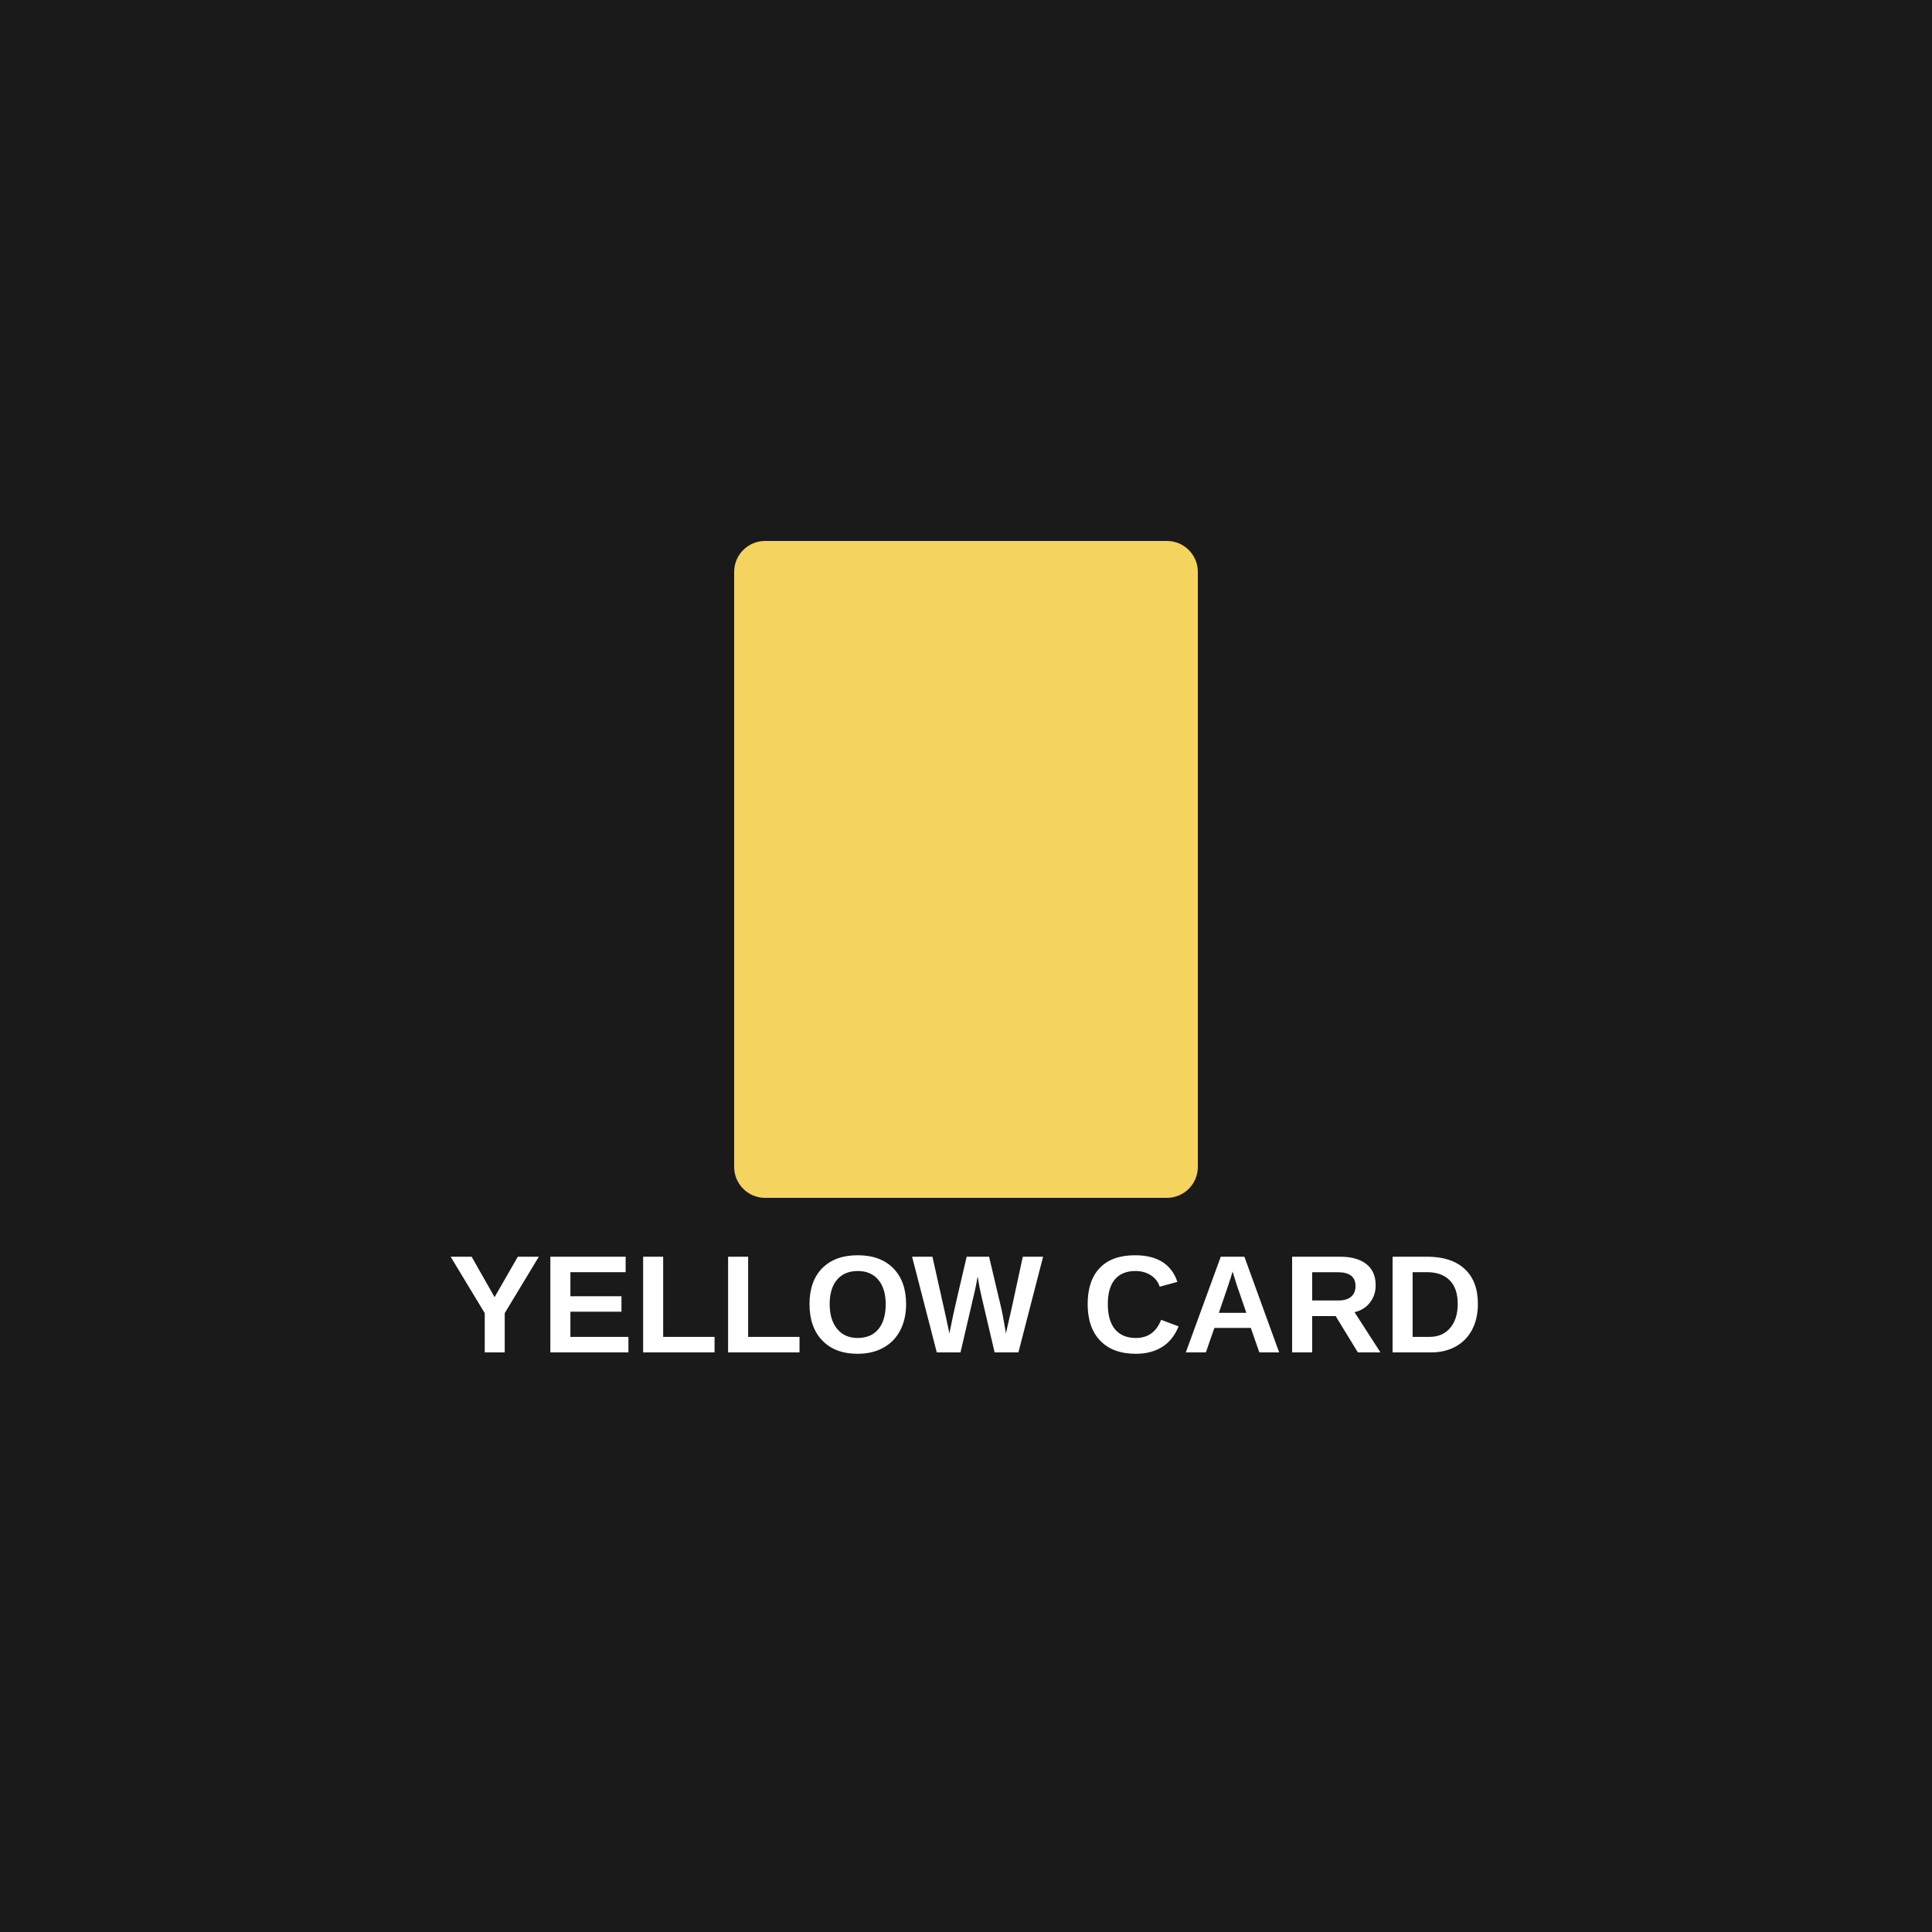
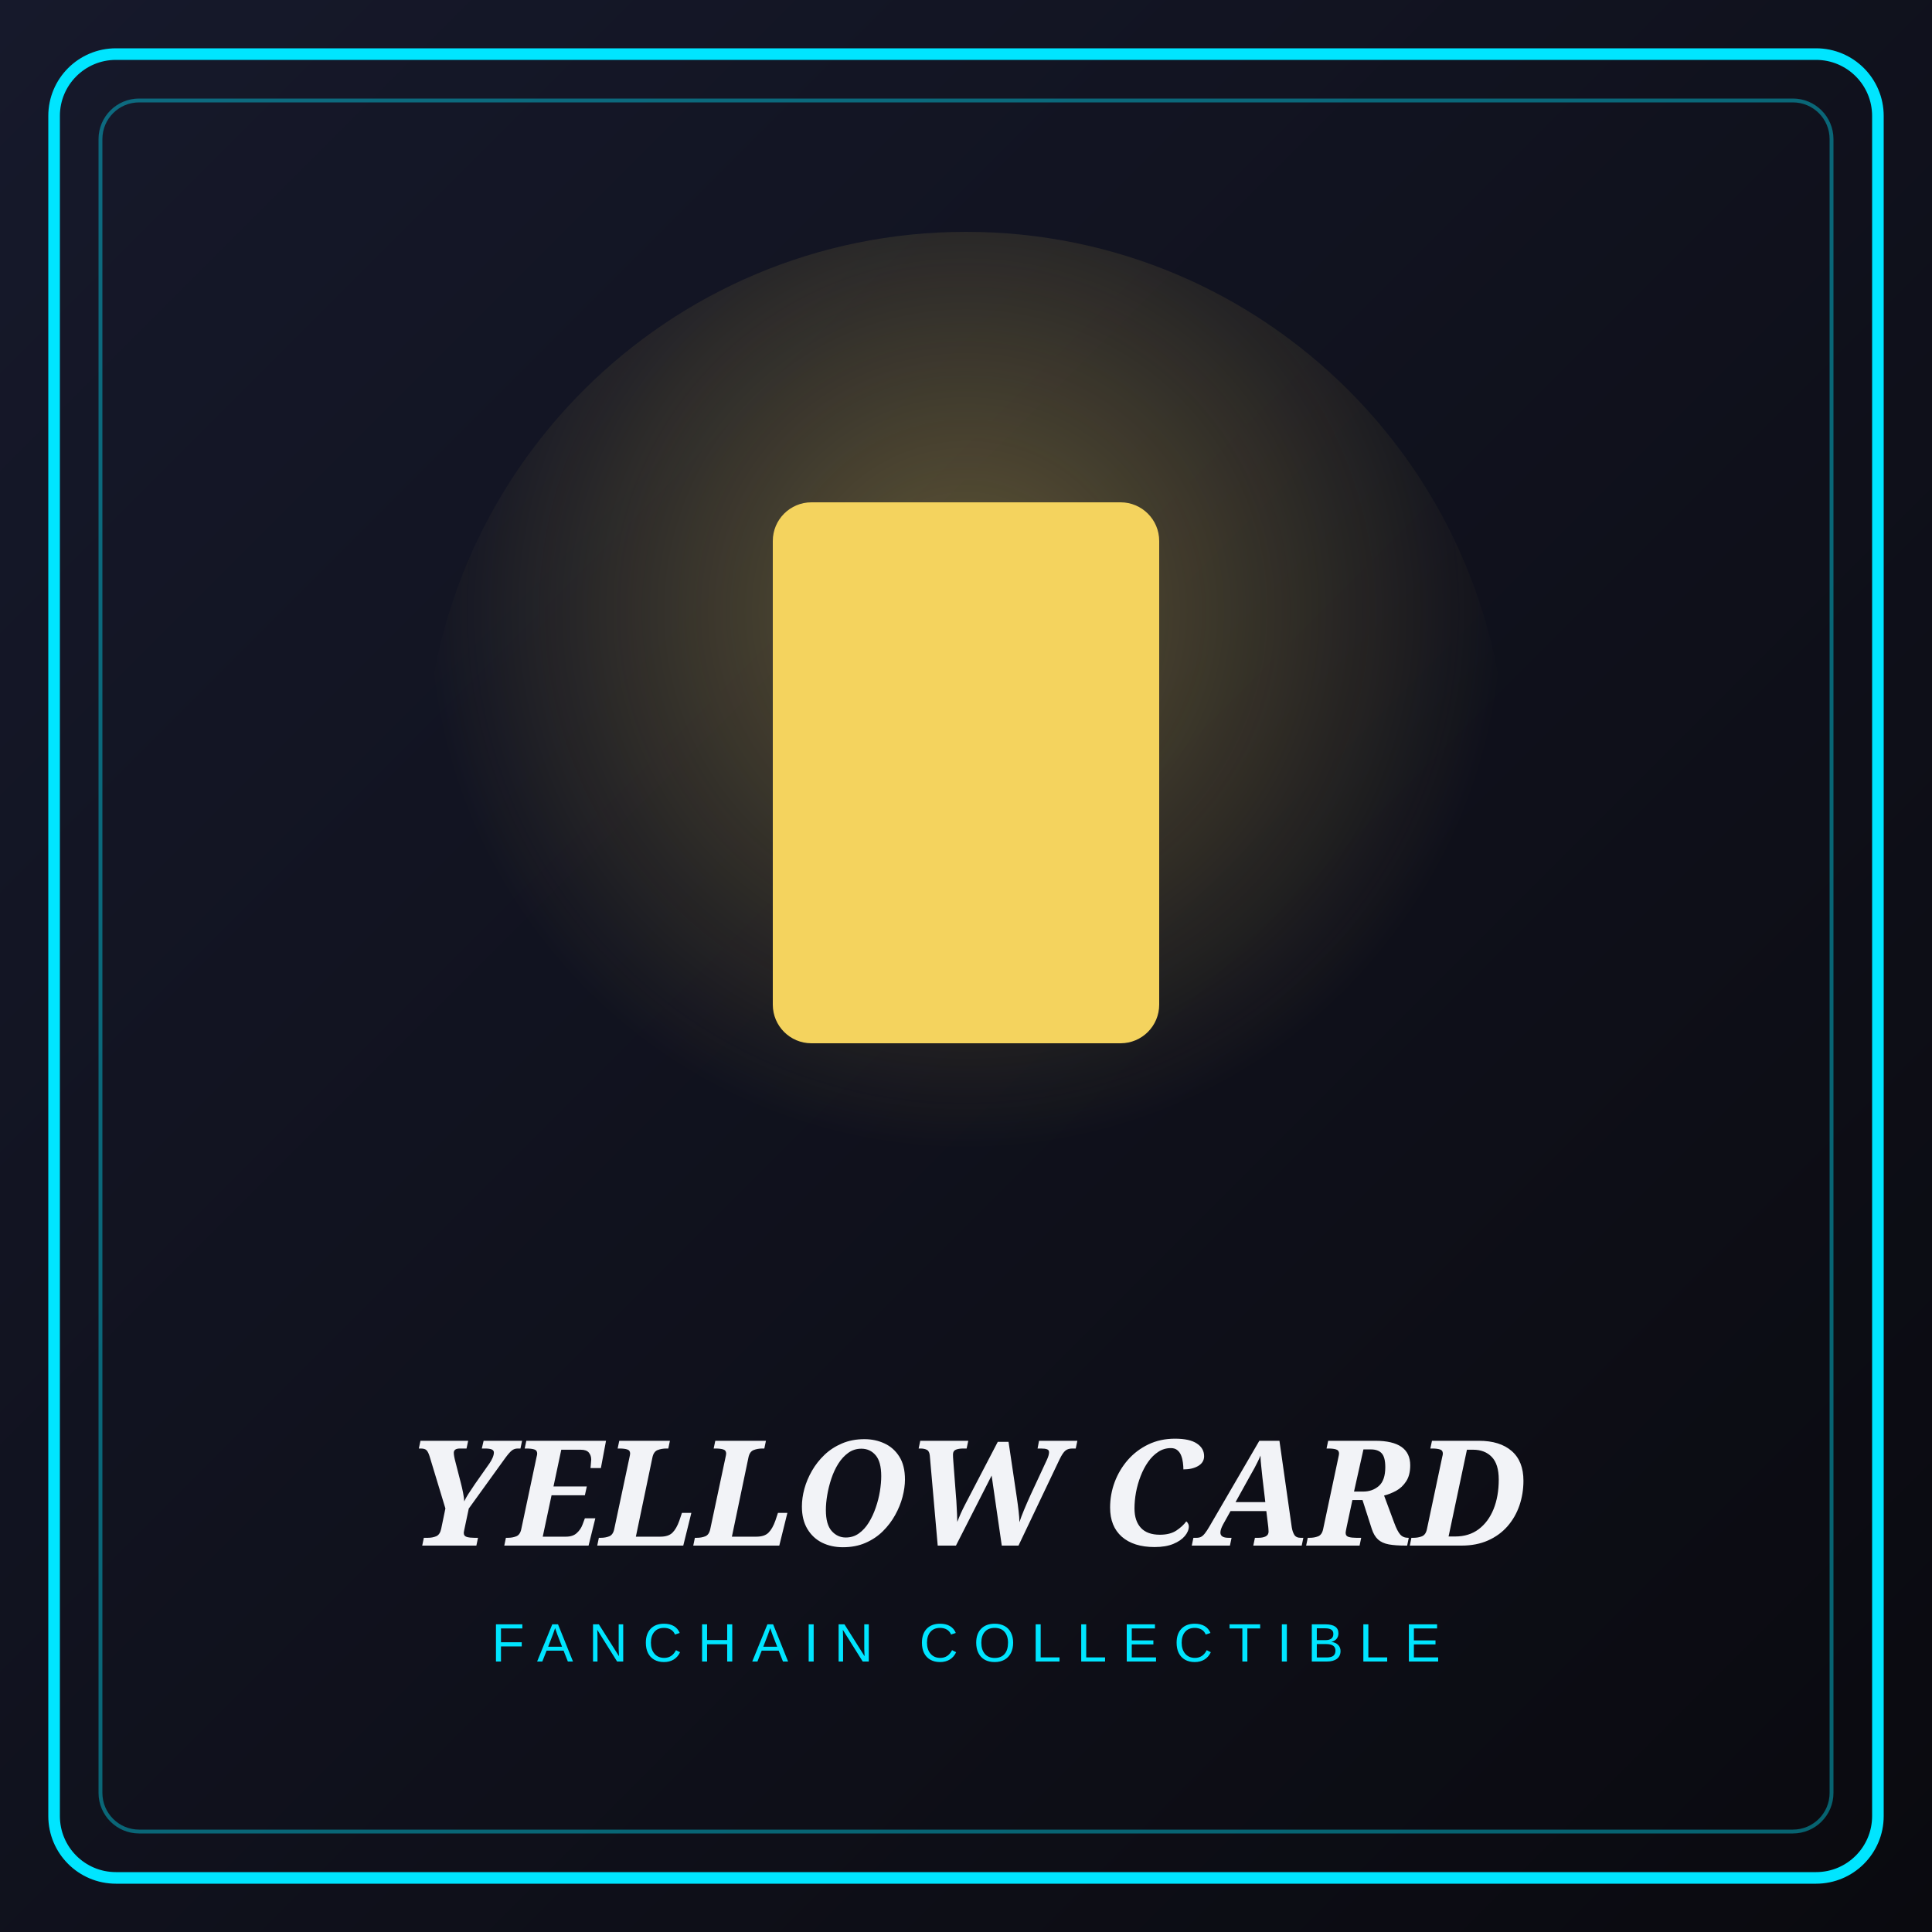
<svg xmlns="http://www.w3.org/2000/svg" width="500" height="500" viewBox="0 0 500 500">
-   <rect width="500" height="500" fill="#1a1a1a" />
-   <rect x="190" y="140" width="120" height="170" rx="8" fill="#f4d35e" />
-   <text x="250" y="350" font-family="Arial, sans-serif" font-size="36" fill="#ffffff" text-anchor="middle" font-weight="bold">YELLOW CARD</text>
+   <defs>
+     <linearGradient id="bg" x1="0" y1="0" x2="1" y2="1">
+       <stop offset="0%" stop-color="#16192B" />
+       <stop offset="100%" stop-color="#0A0A0F" />
+     </linearGradient>
+     <radialGradient id="glow" cx="50%" cy="35%" r="50%">
+       <stop offset="0%" stop-color="#F4D35E" stop-opacity="0.35" />
+       <stop offset="100%" stop-color="#F4D35E" stop-opacity="0" />
+     </radialGradient>
+   </defs>
+   <rect width="500" height="500" fill="url(#bg)" />
+   <rect x="14" y="14" width="472" height="472" rx="16" fill="none" stroke="#00E5FF" stroke-width="3" />
+   <rect x="26" y="26" width="448" height="448" rx="10" fill="none" stroke="#00E5FF" stroke-width="1" opacity="0.4" />
+   <circle cx="250" cy="200" r="140" fill="url(#glow)">
+     <animate attributeName="opacity" values="0.6;1;0.6" dur="2s" repeatCount="indefinite" />
+   </circle>
+   <rect x="200" y="130" width="100" height="140" rx="10" fill="#F4D35E" />
+   <text x="250" y="400" font-family="Georgia, serif" font-style="italic" font-size="38" fill="#F2F3F7" text-anchor="middle" font-weight="bold">YELLOW CARD</text>
+   <text x="250" y="430" font-family="Arial, sans-serif" font-size="14" letter-spacing="4" fill="#00E5FF" text-anchor="middle">FANCHAIN COLLECTIBLE</text>
</svg>
